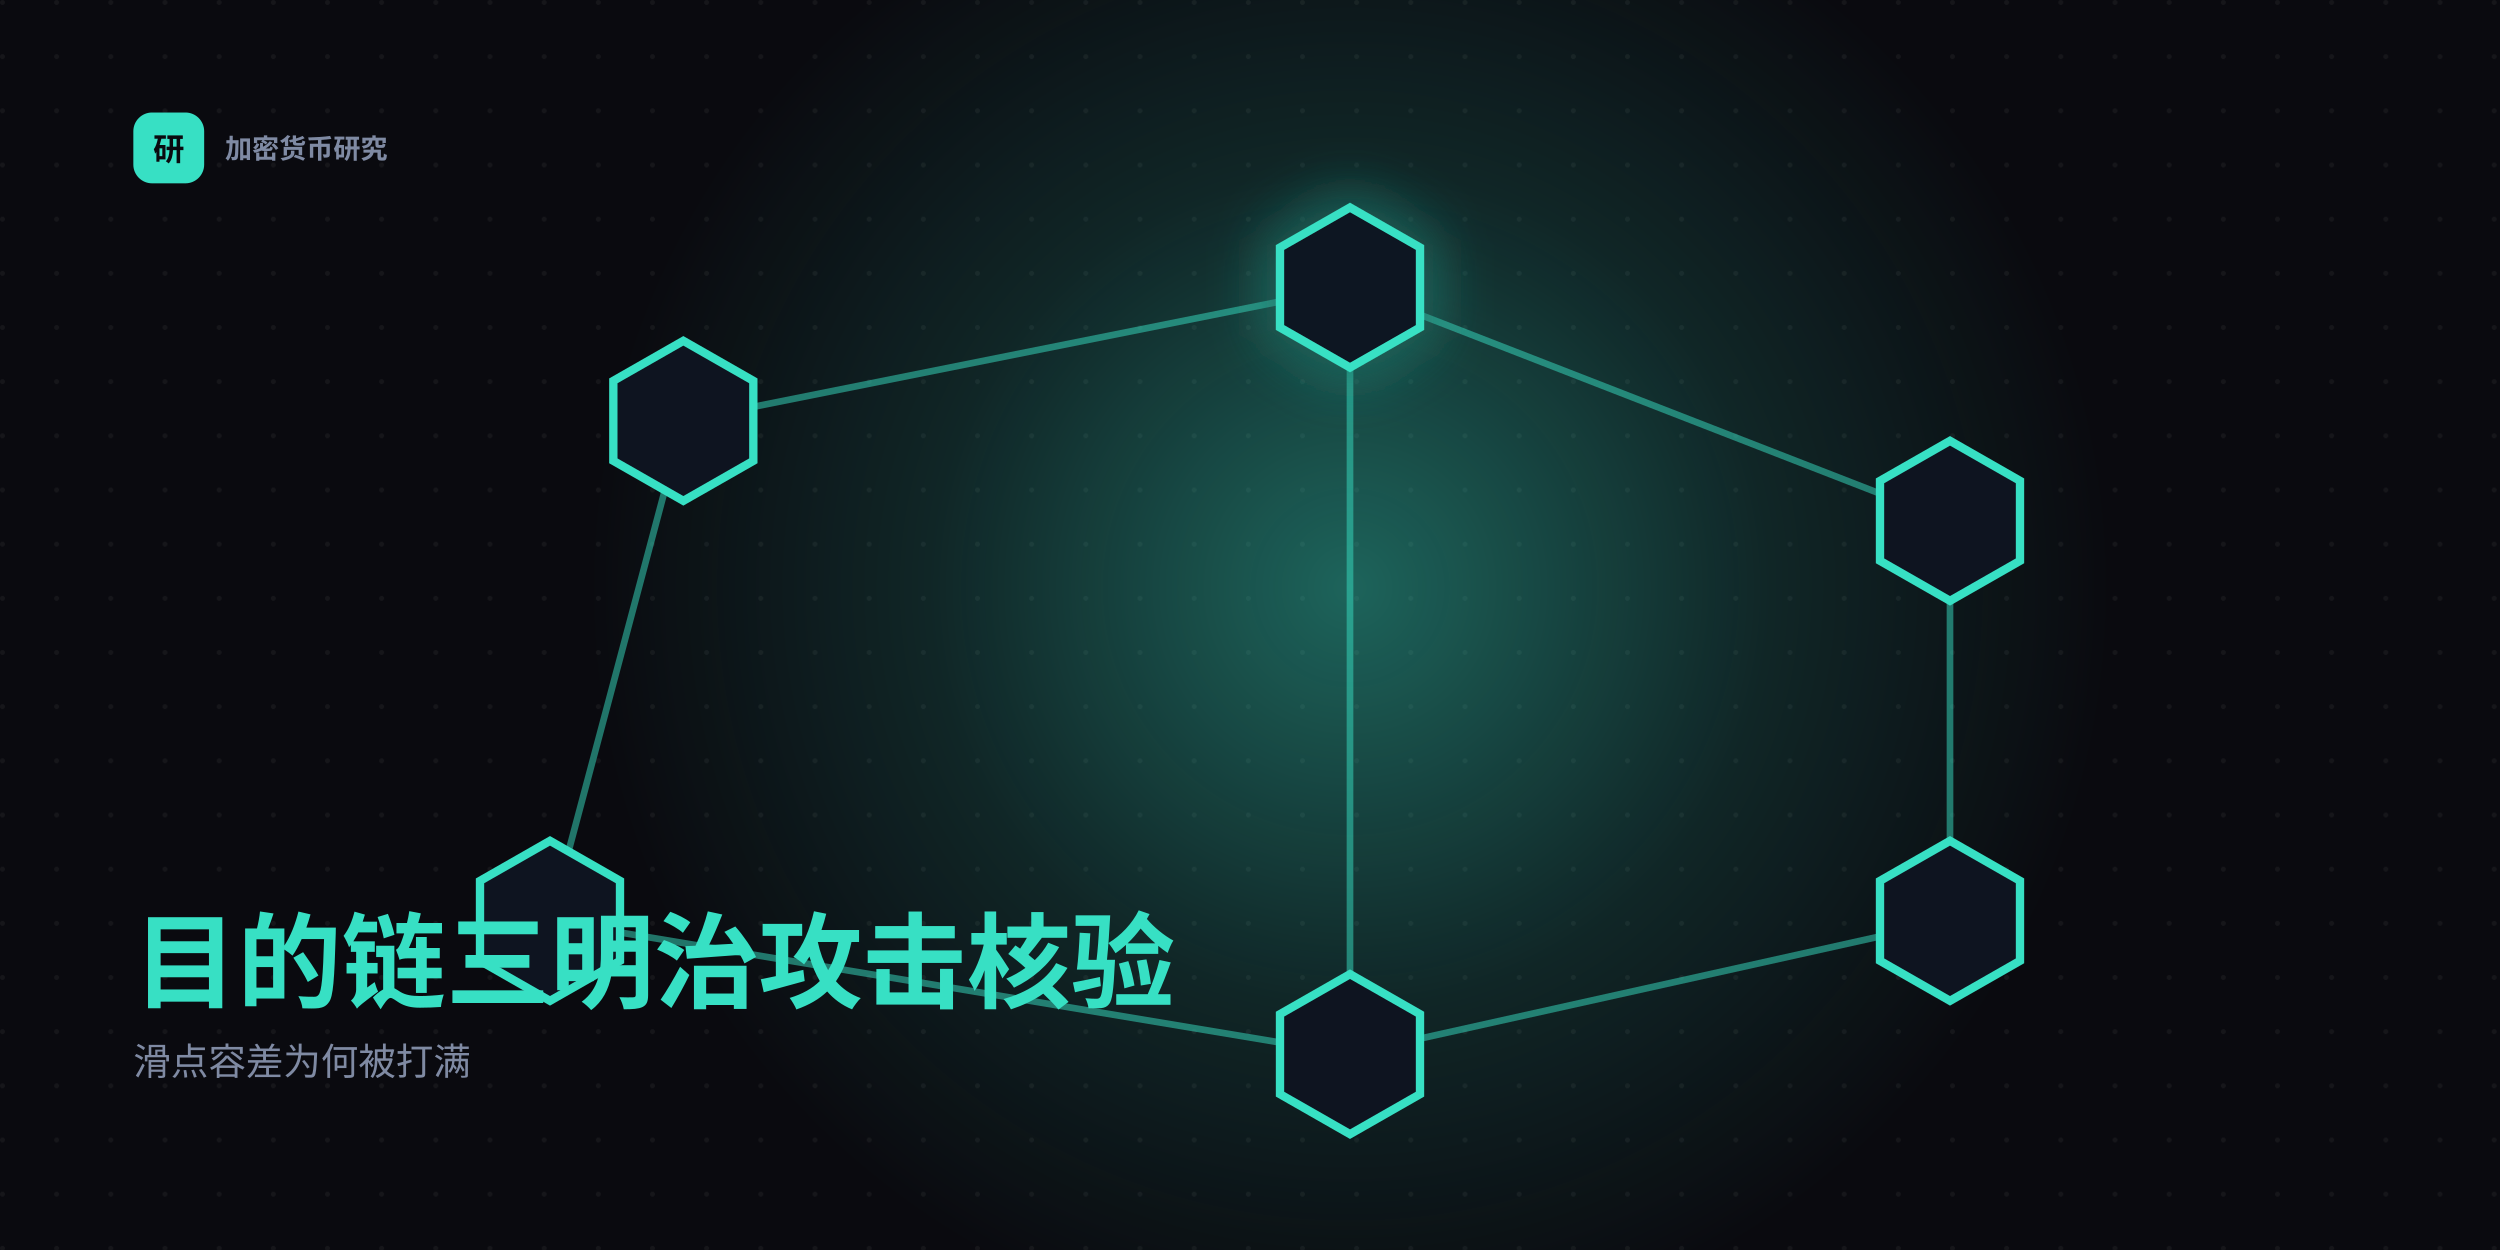
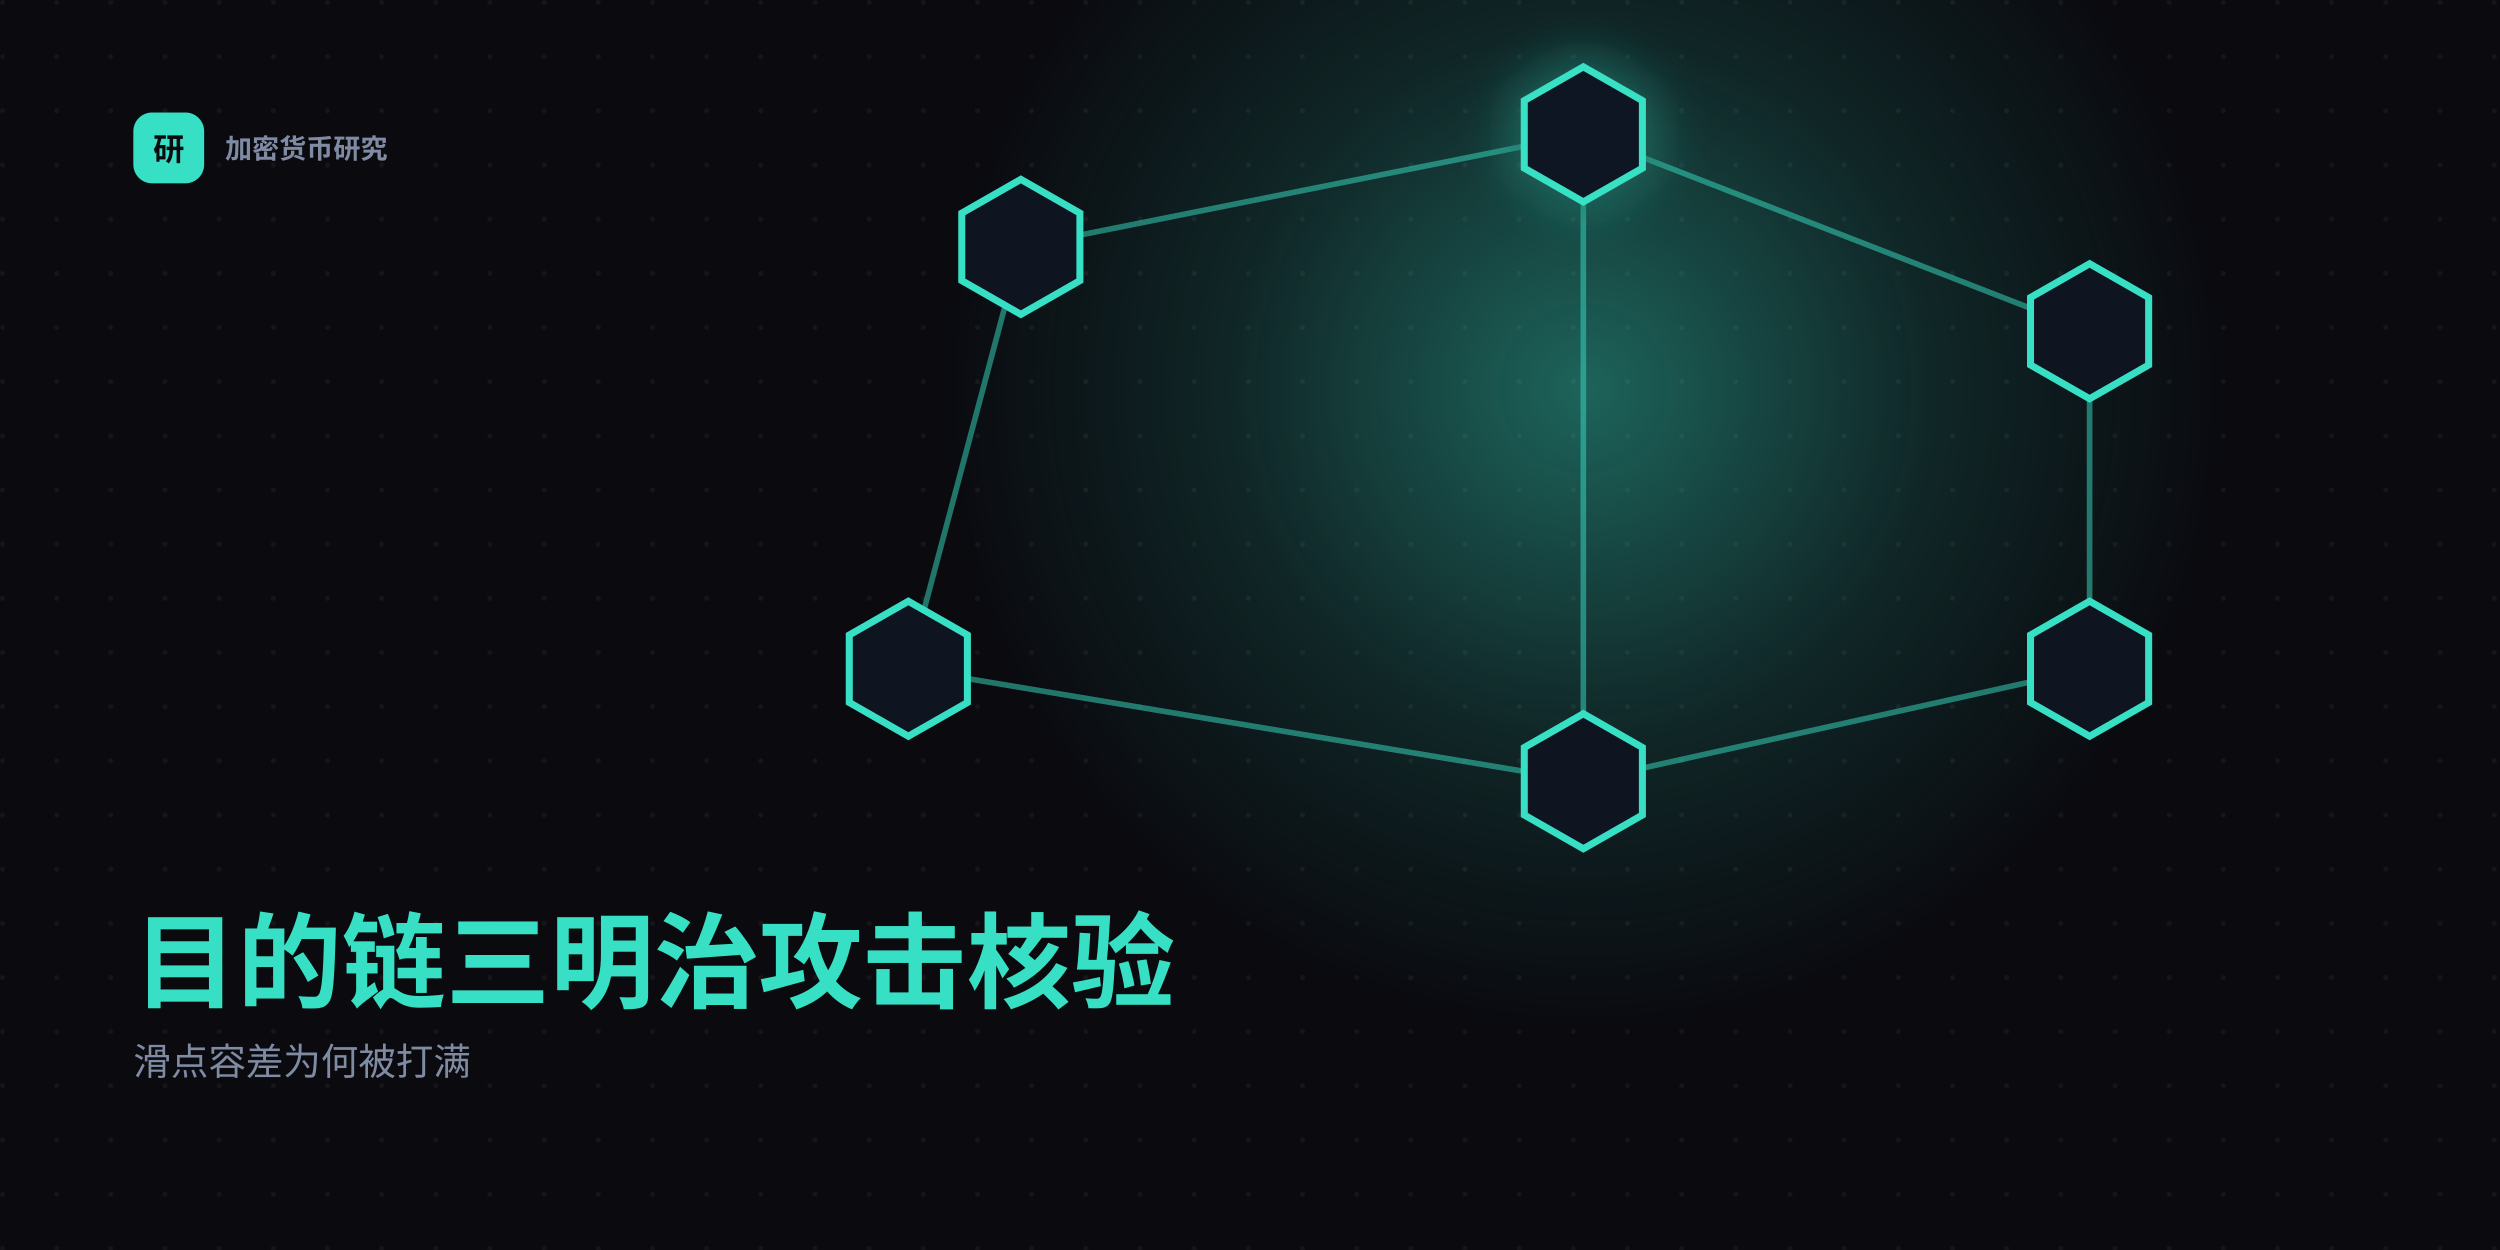
<svg xmlns="http://www.w3.org/2000/svg" viewBox="0 0 1200 600" role="img" aria-label="目的链三明治攻击核验：滑点容差为何被打满 主题配图">
  <defs>
    <radialGradient id="glowcrosschainzh" cx="50%" cy="50%" r="50%">
      <stop offset="0%" stop-color="#37e0c4" stop-opacity="0.42" />
      <stop offset="55%" stop-color="#37e0c4" stop-opacity="0.13" />
      <stop offset="100%" stop-color="#37e0c4" stop-opacity="0" />
    </radialGradient>
    <linearGradient id="barcrosschainzh" x1="0" y1="1" x2="0" y2="0">
      <stop offset="0%" stop-color="#2fb6e0" stop-opacity="0.95" />
      <stop offset="100%" stop-color="#37e0c4" stop-opacity="0.95" />
    </linearGradient>
    <filter id="softcrosschainzh" x="-80%" y="-80%" width="260%" height="260%">
      <feGaussianBlur stdDeviation="9" result="b" />
      <feMerge>
        <feMergeNode in="b" />
        <feMergeNode in="SourceGraphic" />
      </feMerge>
    </filter>
    <pattern id="dotscrosschainzh" width="26" height="26" patternUnits="userSpaceOnUse">
      <circle cx="1.2" cy="1.2" r="1.2" fill="#ffffff" fill-opacity="0.05" />
    </pattern>
  </defs>
  <rect width="1200" height="600" fill="#0a0a0f" />
  <rect width="1200" height="600" fill="url(#dotscrosschainzh)" />
  <g transform="translate(64,54)">
    <rect x="0" y="0" width="34" height="34" rx="9" fill="#37e0c4" />
    <text x="17" y="23" font-family="'Segoe UI',Arial,sans-serif" font-size="15" font-weight="700" fill="#0a0a0f" text-anchor="middle">研</text>
    <text x="44" y="22" font-family="'Segoe UI',Arial,sans-serif" font-size="13" font-weight="600" fill="#7f8aa3">加密货币研究</text>
  </g>
-   <g transform="translate(-792,-38) scale(1.6)">
+   <g transform="translate(-455,-84) scale(1.35)">
    <circle cx="900" cy="200" r="230" fill="url(#glowcrosschainzh)" />
    <g>
      <line x1="700" y1="150" x2="900" y2="110" stroke="#37e0c4" stroke-width="2" opacity="0.5" />
      <line x1="900" y1="110" x2="1080" y2="180" stroke="#37e0c4" stroke-width="2" opacity="0.5" />
      <line x1="700" y1="150" x2="660" y2="300" stroke="#37e0c4" stroke-width="2" opacity="0.5" />
      <line x1="900" y1="110" x2="900" y2="340" stroke="#37e0c4" stroke-width="2" opacity="0.5" />
      <line x1="1080" y1="180" x2="1080" y2="300" stroke="#37e0c4" stroke-width="2" opacity="0.5" />
      <line x1="660" y1="300" x2="900" y2="340" stroke="#37e0c4" stroke-width="2" opacity="0.5" />
      <line x1="900" y1="340" x2="1080" y2="300" stroke="#37e0c4" stroke-width="2" opacity="0.5" />
      <g transform="translate(700,150)">
        <polygon points="0,-24 21,-12 21,12 0,24 -21,12 -21,-12" fill="#0e1420" stroke="#37e0c4" stroke-width="2.5" />
      </g>
      <g transform="translate(900,110)">
        <polygon points="0,-24 21,-12 21,12 0,24 -21,12 -21,-12" fill="#0e1420" stroke="#37e0c4" stroke-width="2.5" filter="url(#softcrosschainzh)" />
      </g>
      <g transform="translate(1080,180)">
        <polygon points="0,-24 21,-12 21,12 0,24 -21,12 -21,-12" fill="#0e1420" stroke="#37e0c4" stroke-width="2.5" />
      </g>
      <g transform="translate(660,300)">
        <polygon points="0,-24 21,-12 21,12 0,24 -21,12 -21,-12" fill="#0e1420" stroke="#37e0c4" stroke-width="2.5" />
      </g>
      <g transform="translate(900,340)">
        <polygon points="0,-24 21,-12 21,12 0,24 -21,12 -21,-12" fill="#0e1420" stroke="#37e0c4" stroke-width="2.5" />
      </g>
      <g transform="translate(1080,300)">
        <polygon points="0,-24 21,-12 21,12 0,24 -21,12 -21,-12" fill="#0e1420" stroke="#37e0c4" stroke-width="2.5" />
      </g>
    </g>
  </g>
  <g font-family="'Segoe UI',Arial,sans-serif" font-weight="800">
    <text font-size="50" fill="#37e0c4">
      <tspan x="64" y="480">目的链三明治攻击核验</tspan>
    </text>
  </g>
  <text x="64" y="516" font-family="'Segoe UI',Arial,sans-serif" font-size="18" fill="#7f8aa3">滑点容差为何被打满</text>
</svg>
